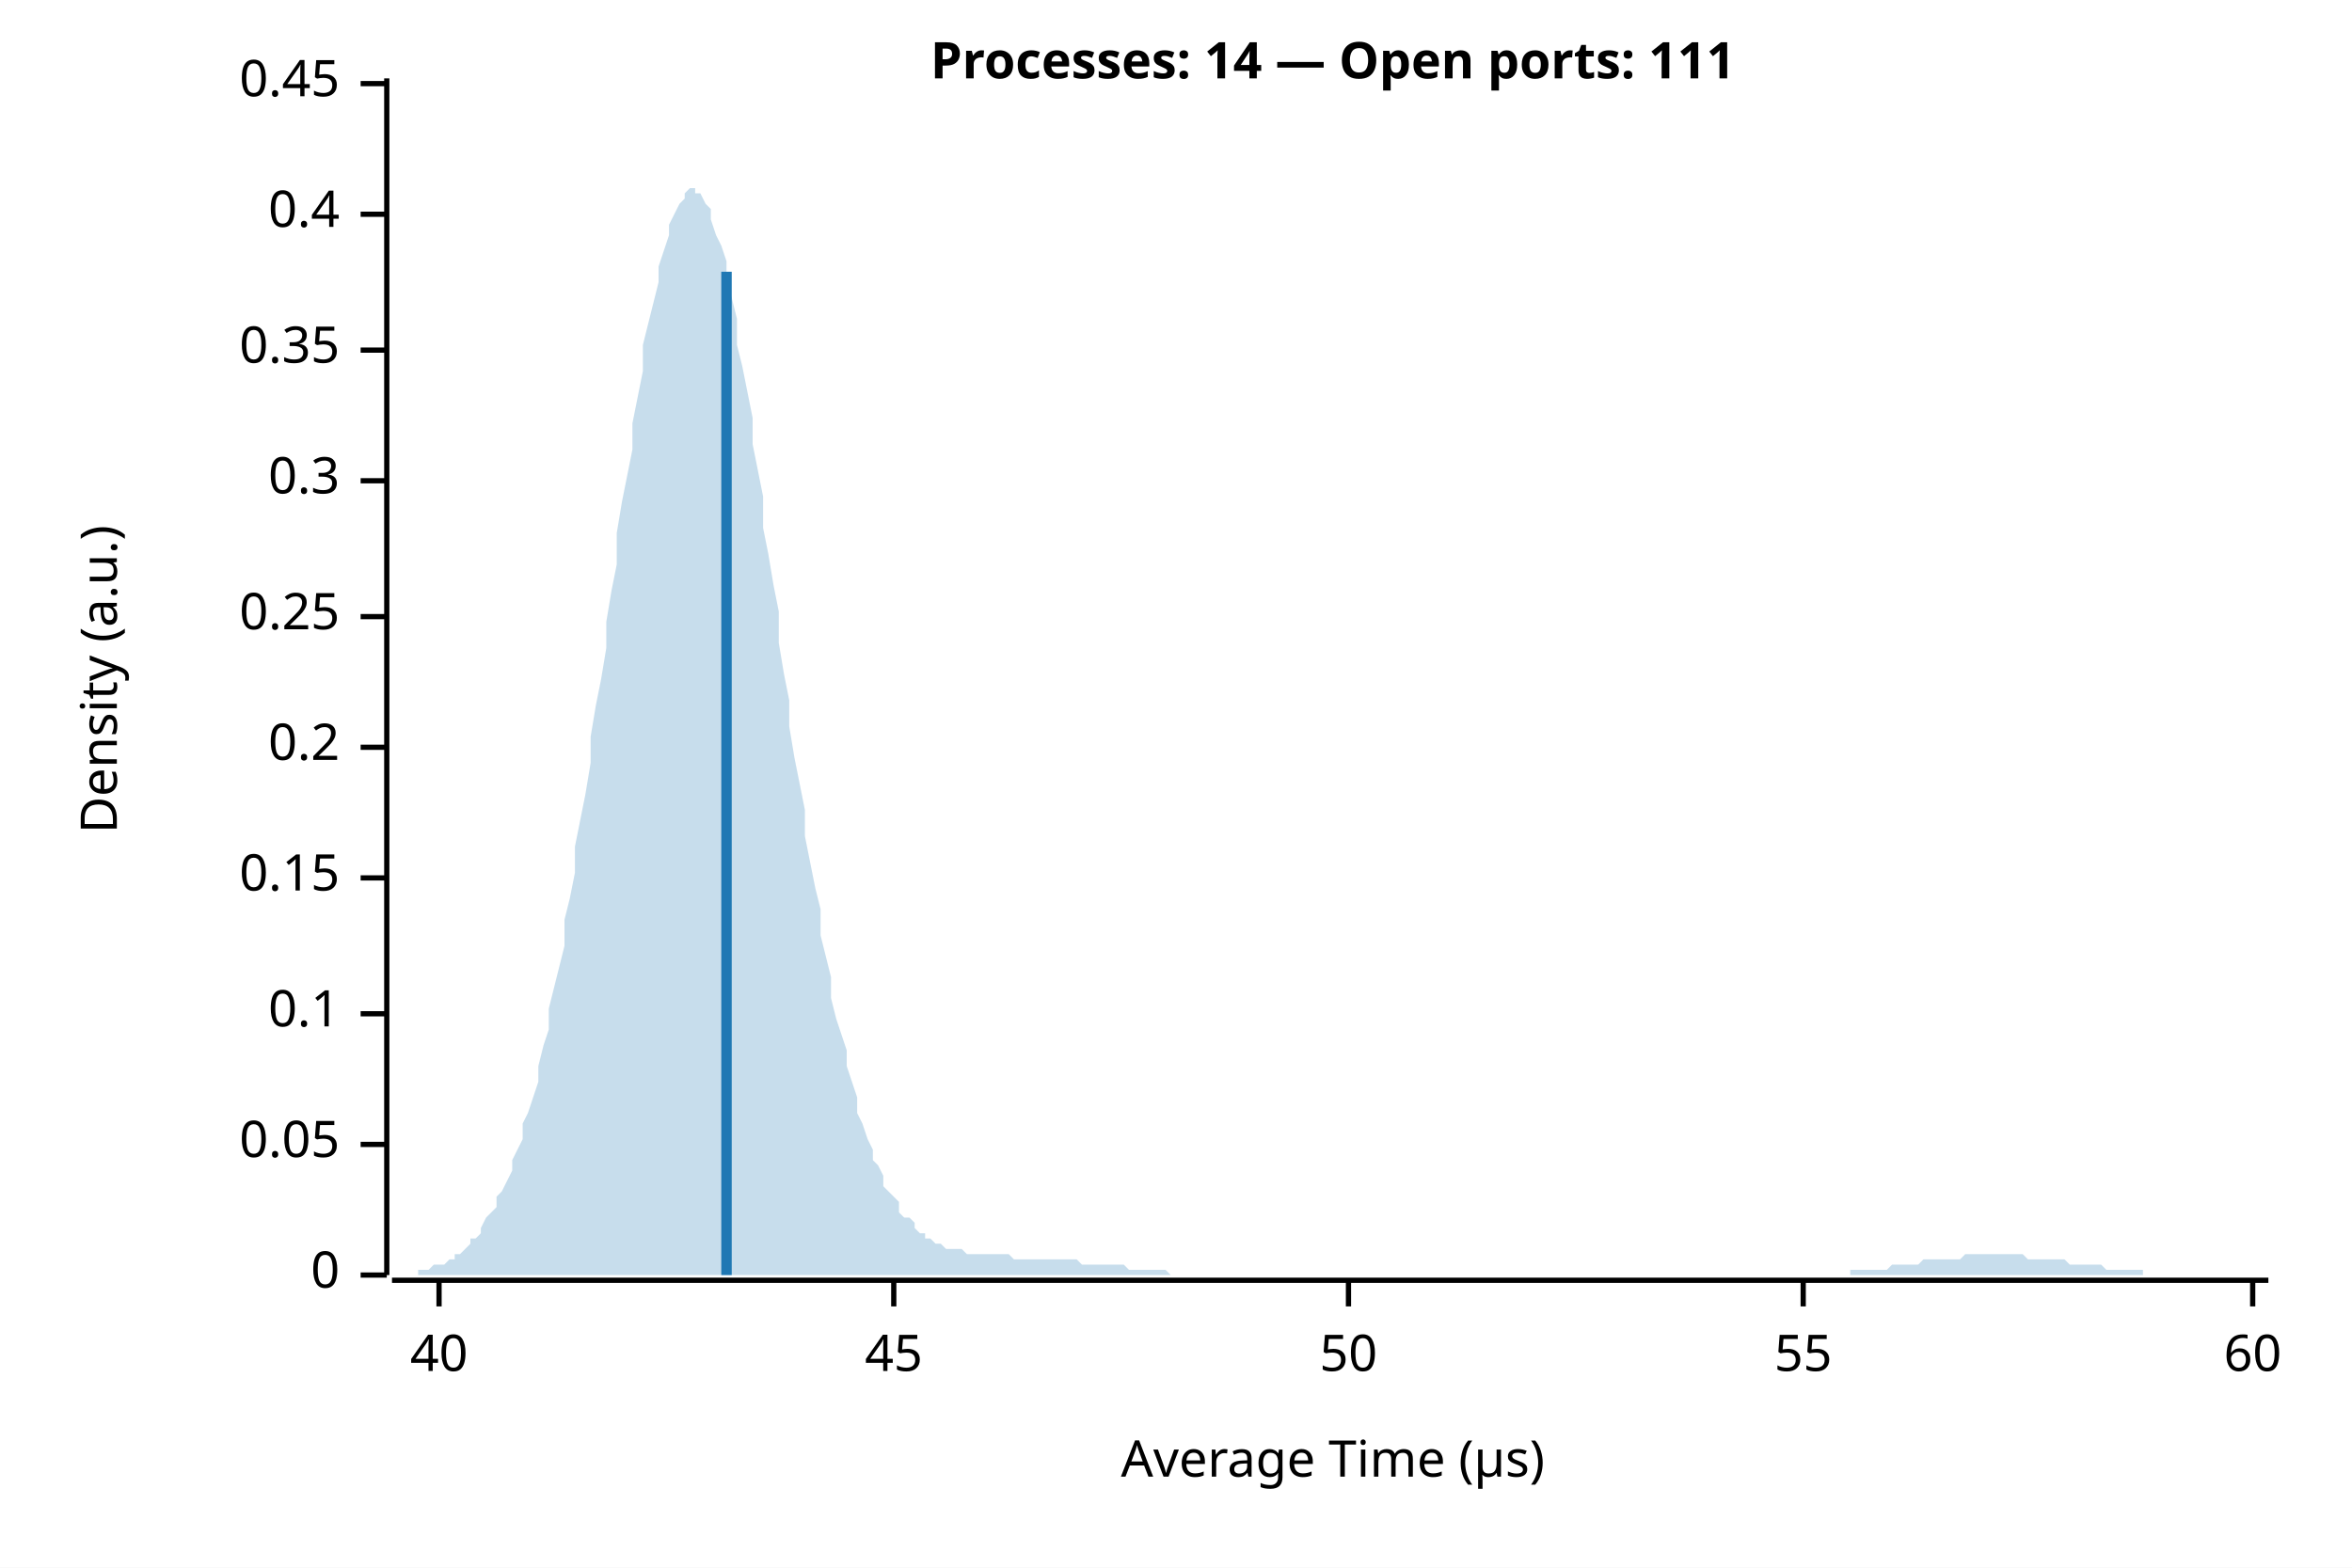
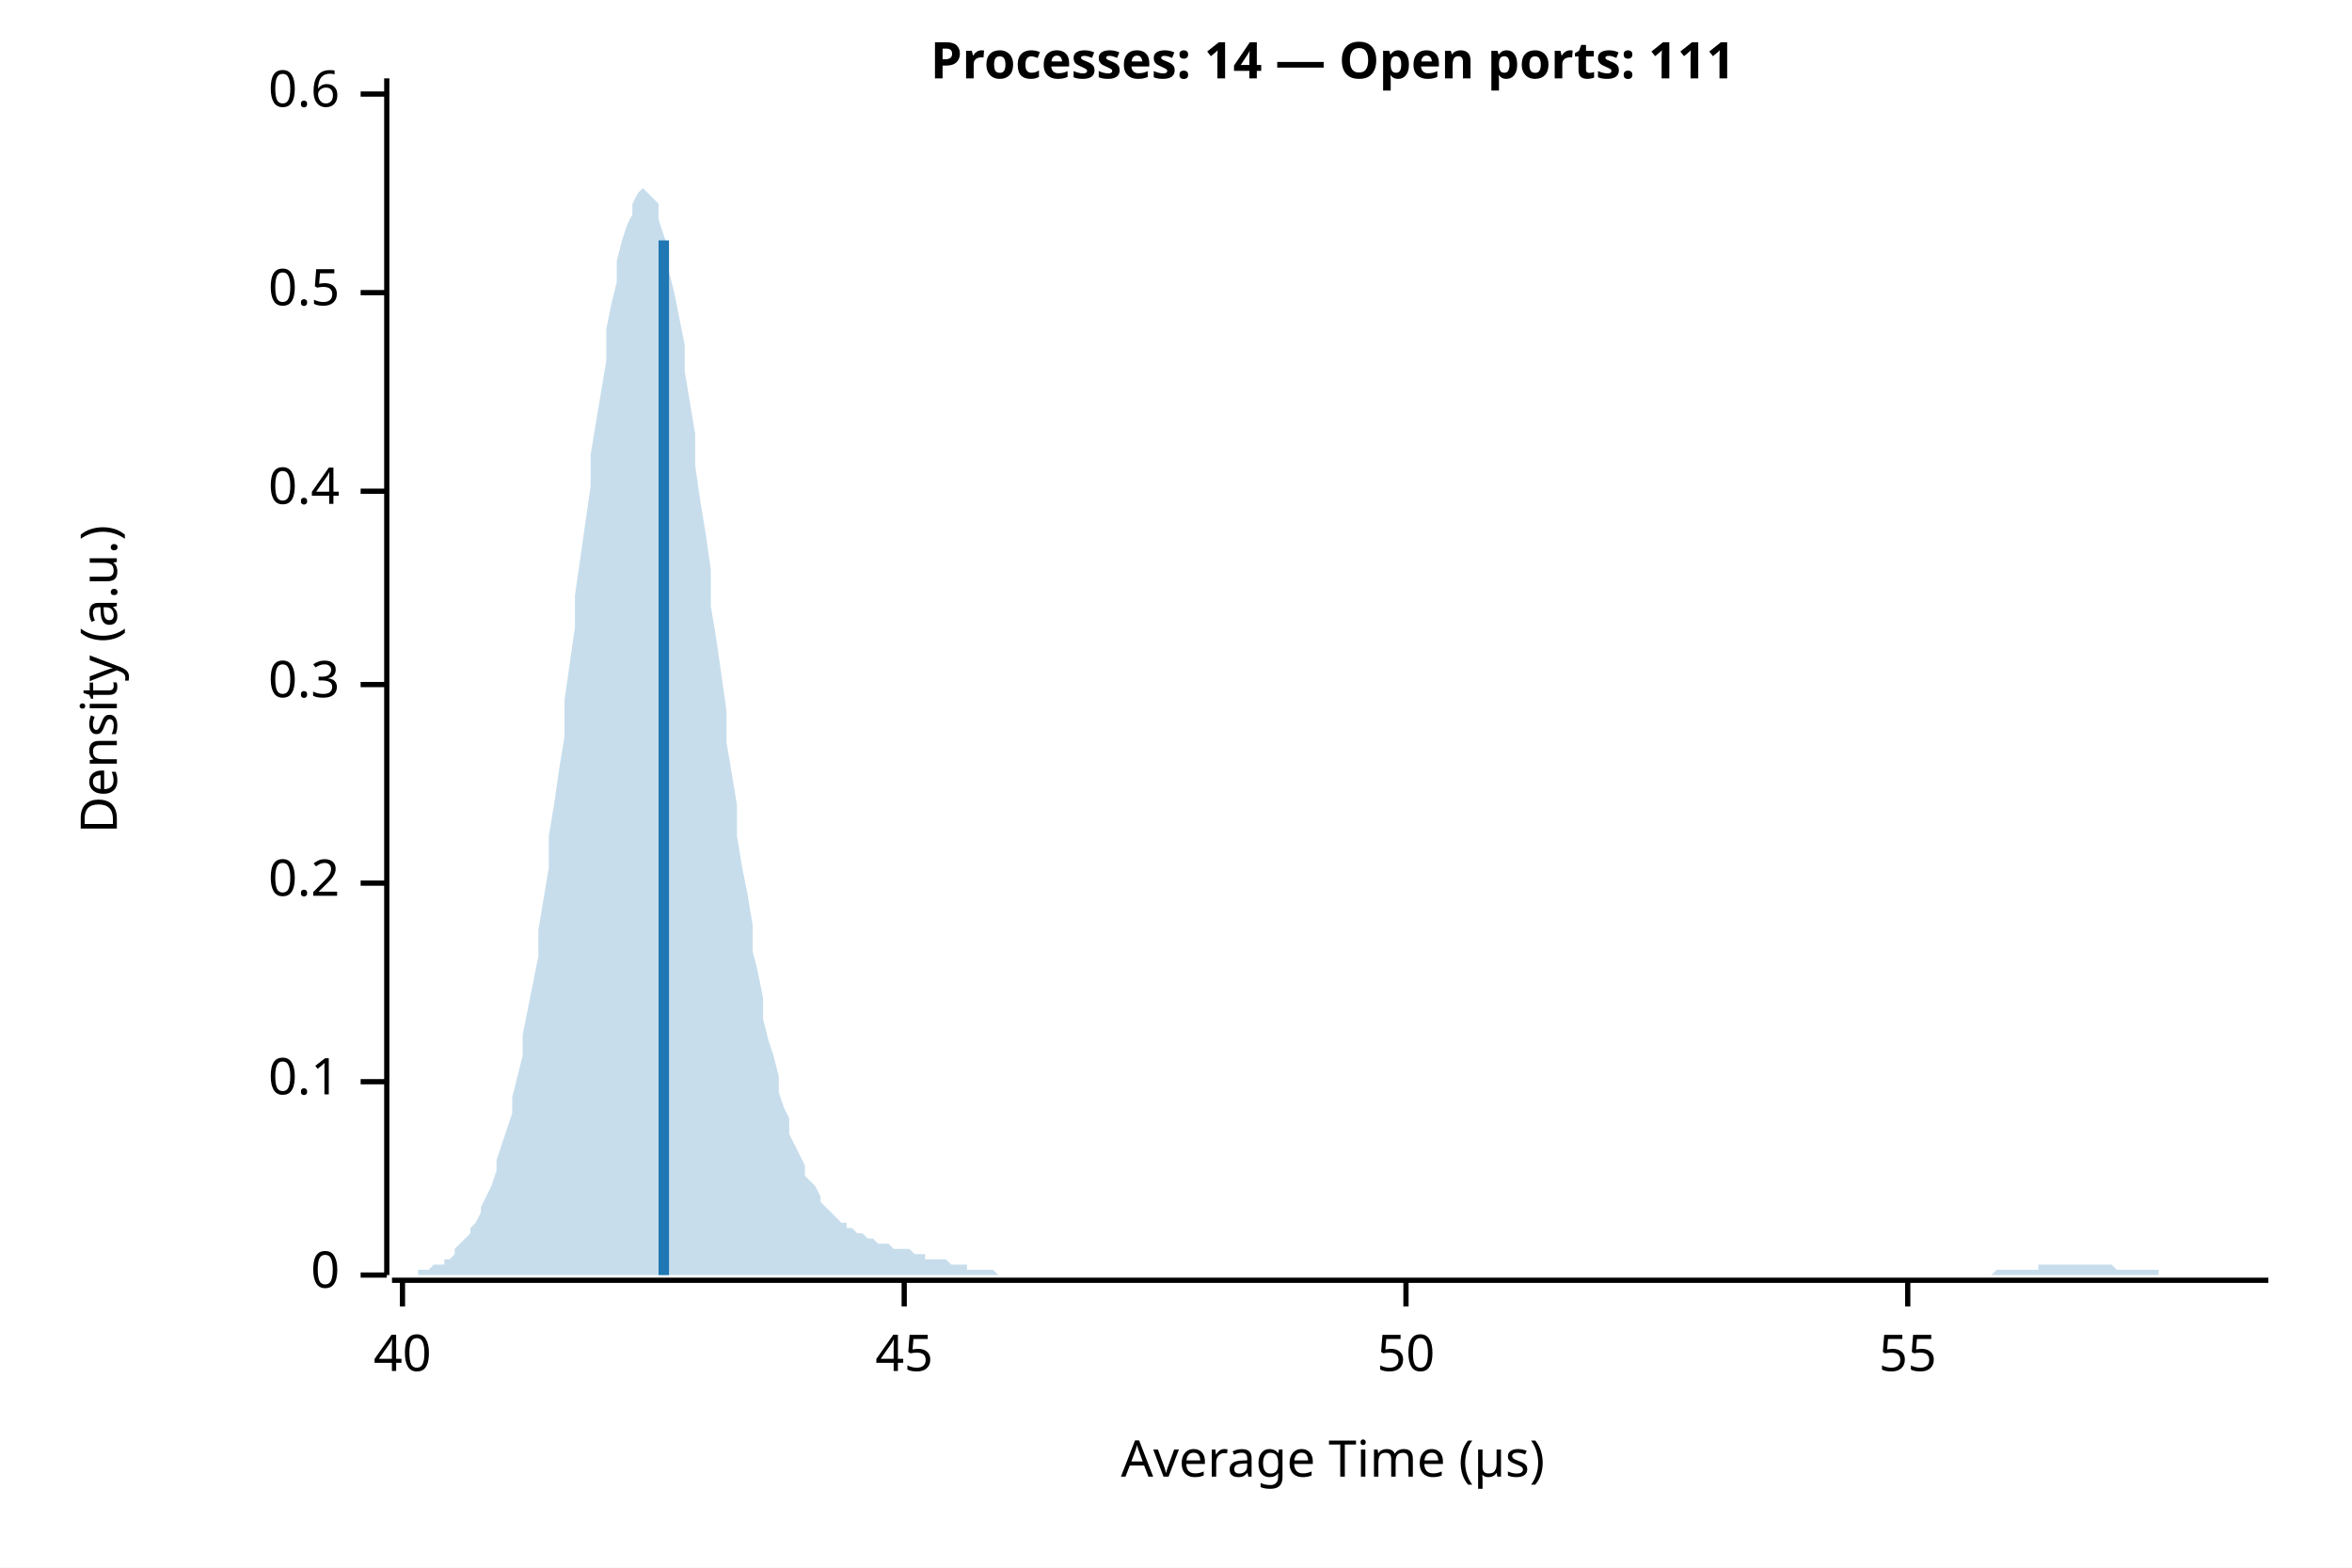
<svg xmlns="http://www.w3.org/2000/svg" width="450" height="300" viewBox="0 0 450 300">
  <rect width="100%" height="100%" fill="white" />
  <text x="255" y="15" font-weight="bold" text-anchor="middle" font-family="sans-serif" font-size="9.677" opacity="1" fill="#000000">Processes: 14 — Open ports: 111</text>
  <text x="15" y="130" dy="0.76em" text-anchor="middle" font-family="sans-serif" font-size="9.677" opacity="1" fill="#000000" transform="rotate(270, 15, 130)">
Density (a.u.)
</text>
  <text x="255" y="285" dy="-0.5ex" text-anchor="middle" font-family="sans-serif" font-size="9.677" opacity="1" fill="#000000">
Average Time (µs)
</text>
  <polyline fill="none" opacity="1" stroke="#000000" stroke-width="1" points="74,15 74,244 " />
  <text x="65" y="244" dy="0.5ex" text-anchor="end" font-family="sans-serif" font-size="9.677" opacity="1" fill="#000000">
0
</text>
  <polyline fill="none" opacity="1" stroke="#000000" stroke-width="1" points="69,244 74,244 " />
-   <text x="65" y="219" dy="0.5ex" text-anchor="end" font-family="sans-serif" font-size="9.677" opacity="1" fill="#000000">
- 0.05
- </text>
-   <polyline fill="none" opacity="1" stroke="#000000" stroke-width="1" points="69,219 74,219 " />
-   <text x="65" y="194" dy="0.5ex" text-anchor="end" font-family="sans-serif" font-size="9.677" opacity="1" fill="#000000">
+   <text x="65" y="207" dy="0.5ex" text-anchor="end" font-family="sans-serif" font-size="9.677" opacity="1" fill="#000000">
0.1
</text>
-   <polyline fill="none" opacity="1" stroke="#000000" stroke-width="1" points="69,194 74,194 " />
-   <text x="65" y="168" dy="0.5ex" text-anchor="end" font-family="sans-serif" font-size="9.677" opacity="1" fill="#000000">
- 0.15
- </text>
-   <polyline fill="none" opacity="1" stroke="#000000" stroke-width="1" points="69,168 74,168 " />
-   <text x="65" y="143" dy="0.5ex" text-anchor="end" font-family="sans-serif" font-size="9.677" opacity="1" fill="#000000">
+   <polyline fill="none" opacity="1" stroke="#000000" stroke-width="1" points="69,207 74,207 " />
+   <text x="65" y="169" dy="0.5ex" text-anchor="end" font-family="sans-serif" font-size="9.677" opacity="1" fill="#000000">
0.2
</text>
-   <polyline fill="none" opacity="1" stroke="#000000" stroke-width="1" points="69,143 74,143 " />
-   <text x="65" y="118" dy="0.5ex" text-anchor="end" font-family="sans-serif" font-size="9.677" opacity="1" fill="#000000">
- 0.25
- </text>
-   <polyline fill="none" opacity="1" stroke="#000000" stroke-width="1" points="69,118 74,118 " />
-   <text x="65" y="92" dy="0.5ex" text-anchor="end" font-family="sans-serif" font-size="9.677" opacity="1" fill="#000000">
+   <polyline fill="none" opacity="1" stroke="#000000" stroke-width="1" points="69,169 74,169 " />
+   <text x="65" y="131" dy="0.5ex" text-anchor="end" font-family="sans-serif" font-size="9.677" opacity="1" fill="#000000">
0.3
</text>
-   <polyline fill="none" opacity="1" stroke="#000000" stroke-width="1" points="69,92 74,92 " />
-   <text x="65" y="67" dy="0.5ex" text-anchor="end" font-family="sans-serif" font-size="9.677" opacity="1" fill="#000000">
- 0.35
- </text>
-   <polyline fill="none" opacity="1" stroke="#000000" stroke-width="1" points="69,67 74,67 " />
-   <text x="65" y="41" dy="0.5ex" text-anchor="end" font-family="sans-serif" font-size="9.677" opacity="1" fill="#000000">
+   <polyline fill="none" opacity="1" stroke="#000000" stroke-width="1" points="69,131 74,131 " />
+   <text x="65" y="94" dy="0.5ex" text-anchor="end" font-family="sans-serif" font-size="9.677" opacity="1" fill="#000000">
0.4
</text>
-   <polyline fill="none" opacity="1" stroke="#000000" stroke-width="1" points="69,41 74,41 " />
-   <text x="65" y="16" dy="0.5ex" text-anchor="end" font-family="sans-serif" font-size="9.677" opacity="1" fill="#000000">
- 0.45
+   <polyline fill="none" opacity="1" stroke="#000000" stroke-width="1" points="69,94 74,94 " />
+   <text x="65" y="56" dy="0.5ex" text-anchor="end" font-family="sans-serif" font-size="9.677" opacity="1" fill="#000000">
+ 0.5
</text>
-   <polyline fill="none" opacity="1" stroke="#000000" stroke-width="1" points="69,16 74,16 " />
+   <polyline fill="none" opacity="1" stroke="#000000" stroke-width="1" points="69,56 74,56 " />
+   <text x="65" y="18" dy="0.5ex" text-anchor="end" font-family="sans-serif" font-size="9.677" opacity="1" fill="#000000">
+ 0.6
+ </text>
+   <polyline fill="none" opacity="1" stroke="#000000" stroke-width="1" points="69,18 74,18 " />
  <polyline fill="none" opacity="1" stroke="#000000" stroke-width="1" points="75,245 434,245 " />
-   <text x="84" y="255" dy="0.76em" text-anchor="middle" font-family="sans-serif" font-size="9.677" opacity="1" fill="#000000">
+   <text x="77" y="255" dy="0.76em" text-anchor="middle" font-family="sans-serif" font-size="9.677" opacity="1" fill="#000000">
40
</text>
-   <polyline fill="none" opacity="1" stroke="#000000" stroke-width="1" points="84,245 84,250 " />
-   <text x="171" y="255" dy="0.76em" text-anchor="middle" font-family="sans-serif" font-size="9.677" opacity="1" fill="#000000">
+   <polyline fill="none" opacity="1" stroke="#000000" stroke-width="1" points="77,245 77,250 " />
+   <text x="173" y="255" dy="0.76em" text-anchor="middle" font-family="sans-serif" font-size="9.677" opacity="1" fill="#000000">
45
</text>
-   <polyline fill="none" opacity="1" stroke="#000000" stroke-width="1" points="171,245 171,250 " />
-   <text x="258" y="255" dy="0.76em" text-anchor="middle" font-family="sans-serif" font-size="9.677" opacity="1" fill="#000000">
+   <polyline fill="none" opacity="1" stroke="#000000" stroke-width="1" points="173,245 173,250 " />
+   <text x="269" y="255" dy="0.76em" text-anchor="middle" font-family="sans-serif" font-size="9.677" opacity="1" fill="#000000">
50
</text>
-   <polyline fill="none" opacity="1" stroke="#000000" stroke-width="1" points="258,245 258,250 " />
-   <text x="345" y="255" dy="0.76em" text-anchor="middle" font-family="sans-serif" font-size="9.677" opacity="1" fill="#000000">
+   <polyline fill="none" opacity="1" stroke="#000000" stroke-width="1" points="269,245 269,250 " />
+   <text x="365" y="255" dy="0.76em" text-anchor="middle" font-family="sans-serif" font-size="9.677" opacity="1" fill="#000000">
55
</text>
-   <polyline fill="none" opacity="1" stroke="#000000" stroke-width="1" points="345,245 345,250 " />
-   <text x="431" y="255" dy="0.76em" text-anchor="middle" font-family="sans-serif" font-size="9.677" opacity="1" fill="#000000">
- 60
- </text>
-   <polyline fill="none" opacity="1" stroke="#000000" stroke-width="1" points="431,245 431,250 " />
-   <polygon opacity="0.25" fill="#1F78B4" points="75,244 75,244 76,244 77,244 77,244 78,244 79,244 80,244 80,243 81,243 82,243 82,243 83,242 84,242 85,242 85,242 86,241 87,241 87,240 88,240 89,239 90,238 90,237 91,237 92,236 92,235 93,233 94,232 95,231 95,229 96,228 97,226 98,224 98,222 99,220 100,218 100,215 101,213 102,210 103,207 103,204 104,200 105,197 105,193 106,189 107,185 108,181 108,176 109,172 110,167 110,162 111,157 112,152 113,146 113,141 114,135 115,130 116,124 116,119 117,113 118,108 118,102 119,96 120,91 121,86 121,81 122,76 123,71 123,66 124,62 125,58 126,54 126,51 127,48 128,45 128,43 129,41 130,39 131,38 131,37 132,36 133,36 133,37 134,37 135,39 136,40 136,42 137,45 138,47 139,50 139,54 140,57 141,61 141,66 142,70 143,75 144,80 144,85 145,90 146,95 146,101 147,106 148,112 149,117 149,123 150,129 151,134 151,139 152,145 153,150 154,155 154,160 155,165 156,170 157,174 157,179 158,183 159,187 159,191 160,195 161,198 162,201 162,204 163,207 164,210 164,213 165,215 166,218 167,220 167,222 168,223 169,225 169,227 170,228 171,229 172,230 172,232 173,233 174,233 175,234 175,235 176,236 177,236 177,237 178,237 179,238 180,238 180,238 181,239 182,239 182,239 183,239 184,239 185,240 185,240 186,240 187,240 187,240 188,240 189,240 190,240 190,240 191,240 192,240 192,240 193,240 194,241 195,241 195,241 196,241 197,241 198,241 198,241 199,241 200,241 200,241 201,241 202,241 203,241 203,241 204,241 205,241 205,241 206,241 207,242 208,242 208,242 209,242 210,242 210,242 211,242 212,242 213,242 213,242 214,242 215,242 216,243 216,243 217,243 218,243 218,243 219,243 220,243 221,243 221,243 222,243 223,243 223,243 224,244 225,244 226,244 226,244 227,244 228,244 228,244 229,244 230,244 231,244 231,244 232,244 233,244 233,244 234,244 235,244 236,244 236,244 237,244 238,244 239,244 239,244 240,244 241,244 241,244 242,244 243,244 244,244 244,244 245,244 246,244 246,244 247,244 248,244 249,244 249,244 250,244 251,244 251,244 252,244 253,244 254,244 254,244 255,244 256,244 257,244 257,244 258,244 259,244 259,244 260,244 261,244 262,244 262,244 263,244 264,244 264,244 265,244 266,244 267,244 267,244 268,244 269,244 269,244 270,244 271,244 272,244 272,244 273,244 274,244 275,244 275,244 276,244 277,244 277,244 278,244 279,244 280,244 280,244 281,244 282,244 282,244 283,244 284,244 285,244 285,244 286,244 287,244 287,244 288,244 289,244 290,244 290,244 291,244 292,244 292,244 293,244 294,244 295,244 295,244 296,244 297,244 298,244 298,244 299,244 300,244 300,244 301,244 302,244 303,244 303,244 304,244 305,244 305,244 306,244 307,244 308,244 308,244 309,244 310,244 310,244 311,244 312,244 313,244 313,244 314,244 315,244 316,244 316,244 317,244 318,244 318,244 319,244 320,244 321,244 321,244 322,244 323,244 323,244 324,244 325,244 326,244 326,244 327,244 328,244 328,244 329,244 330,244 331,244 331,244 332,244 333,244 333,244 334,244 335,244 336,244 336,244 337,244 338,244 339,244 339,244 340,244 341,244 341,244 342,244 343,244 344,244 344,244 345,244 346,244 346,244 347,244 348,244 349,244 349,244 350,244 351,244 351,244 352,244 353,244 354,244 354,243 355,243 356,243 357,243 357,243 358,243 359,243 359,243 360,243 361,243 362,242 362,242 363,242 364,242 364,242 365,242 366,242 367,242 367,242 368,241 369,241 369,241 370,241 371,241 372,241 372,241 373,241 374,241 375,241 375,241 376,240 377,240 377,240 378,240 379,240 380,240 380,240 381,240 382,240 382,240 383,240 384,240 385,240 385,240 386,240 387,240 387,240 388,241 389,241 390,241 390,241 391,241 392,241 392,241 393,241 394,241 395,241 395,241 396,242 397,242 398,242 398,242 399,242 400,242 400,242 401,242 402,242 403,243 403,243 404,243 405,243 405,243 406,243 407,243 408,243 408,243 409,243 410,243 410,244 411,244 412,244 413,244 413,244 414,244 415,244 416,244 416,244 417,244 418,244 418,244 419,244 420,244 421,244 421,244 422,244 423,244 423,244 424,244 425,244 426,244 426,244 427,244 428,244 428,244 429,244 430,244 431,244 431,244 432,244 433,244 434,244 434,244 75,244 " />
-   <polyline fill="none" opacity="1" stroke="#1F78B4" stroke-width="2" points="139,244 139,52 " />
+   <polyline fill="none" opacity="1" stroke="#000000" stroke-width="1" points="365,245 365,250 " />
+   <polygon opacity="0.25" fill="#1F78B4" points="75,244 75,244 76,244 77,244 77,244 78,244 79,244 80,244 80,243 81,243 82,243 82,243 83,242 84,242 85,242 85,241 86,241 87,240 87,239 88,238 89,237 90,236 90,235 91,234 92,232 92,231 93,229 94,227 95,224 95,222 96,219 97,216 98,213 98,210 99,206 100,202 100,198 101,193 102,188 103,183 103,178 104,172 105,166 105,160 106,154 107,147 108,141 108,134 109,127 110,120 110,114 111,107 112,100 113,93 113,87 114,81 115,75 116,69 116,63 117,58 118,54 118,50 119,46 120,43 121,41 121,39 122,37 123,36 123,36 124,37 125,38 126,39 126,42 127,45 128,48 128,52 129,56 130,61 131,66 131,71 132,77 133,83 133,89 134,96 135,102 136,109 136,116 137,122 138,129 139,136 139,142 140,148 141,154 141,160 142,166 143,171 144,177 144,182 145,186 146,191 146,195 147,199 148,202 149,206 149,209 150,212 151,214 151,217 152,219 153,221 154,223 154,225 155,226 156,227 157,229 157,230 158,231 159,232 159,232 160,233 161,234 162,234 162,235 163,235 164,236 164,236 165,236 166,237 167,237 167,237 168,238 169,238 169,238 170,238 171,239 172,239 172,239 173,239 174,239 175,240 175,240 176,240 177,240 177,241 178,241 179,241 180,241 180,241 181,241 182,242 182,242 183,242 184,242 185,242 185,243 186,243 187,243 187,243 188,243 189,243 190,243 190,243 191,244 192,244 192,244 193,244 194,244 195,244 195,244 196,244 197,244 198,244 198,244 199,244 200,244 200,244 201,244 202,244 203,244 203,244 204,244 205,244 205,244 206,244 207,244 208,244 208,244 209,244 210,244 210,244 211,244 212,244 213,244 213,244 214,244 215,244 216,244 216,244 217,244 218,244 218,244 219,244 220,244 221,244 221,244 222,244 223,244 223,244 224,244 225,244 226,244 226,244 227,244 228,244 228,244 229,244 230,244 231,244 231,244 232,244 233,244 233,244 234,244 235,244 236,244 236,244 237,244 238,244 239,244 239,244 240,244 241,244 241,244 242,244 243,244 244,244 244,244 245,244 246,244 246,244 247,244 248,244 249,244 249,244 250,244 251,244 251,244 252,244 253,244 254,244 254,244 255,244 256,244 257,244 257,244 258,244 259,244 259,244 260,244 261,244 262,244 262,244 263,244 264,244 264,244 265,244 266,244 267,244 267,244 268,244 269,244 269,244 270,244 271,244 272,244 272,244 273,244 274,244 275,244 275,244 276,244 277,244 277,244 278,244 279,244 280,244 280,244 281,244 282,244 282,244 283,244 284,244 285,244 285,244 286,244 287,244 287,244 288,244 289,244 290,244 290,244 291,244 292,244 292,244 293,244 294,244 295,244 295,244 296,244 297,244 298,244 298,244 299,244 300,244 300,244 301,244 302,244 303,244 303,244 304,244 305,244 305,244 306,244 307,244 308,244 308,244 309,244 310,244 310,244 311,244 312,244 313,244 313,244 314,244 315,244 316,244 316,244 317,244 318,244 318,244 319,244 320,244 321,244 321,244 322,244 323,244 323,244 324,244 325,244 326,244 326,244 327,244 328,244 328,244 329,244 330,244 331,244 331,244 332,244 333,244 333,244 334,244 335,244 336,244 336,244 337,244 338,244 339,244 339,244 340,244 341,244 341,244 342,244 343,244 344,244 344,244 345,244 346,244 346,244 347,244 348,244 349,244 349,244 350,244 351,244 351,244 352,244 353,244 354,244 354,244 355,244 356,244 357,244 357,244 358,244 359,244 359,244 360,244 361,244 362,244 362,244 363,244 364,244 364,244 365,244 366,244 367,244 367,244 368,244 369,244 369,244 370,244 371,244 372,244 372,244 373,244 374,244 375,244 375,244 376,244 377,244 377,244 378,244 379,244 380,244 380,244 381,244 382,243 382,243 383,243 384,243 385,243 385,243 386,243 387,243 387,243 388,243 389,243 390,243 390,242 391,242 392,242 392,242 393,242 394,242 395,242 395,242 396,242 397,242 398,242 398,242 399,242 400,242 400,242 401,242 402,242 403,242 403,242 404,242 405,243 405,243 406,243 407,243 408,243 408,243 409,243 410,243 410,243 411,243 412,243 413,243 413,244 414,244 415,244 416,244 416,244 417,244 418,244 418,244 419,244 420,244 421,244 421,244 422,244 423,244 423,244 424,244 425,244 426,244 426,244 427,244 428,244 428,244 429,244 430,244 431,244 431,244 432,244 433,244 434,244 434,244 75,244 " />
+   <polyline fill="none" opacity="1" stroke="#1F78B4" stroke-width="2" points="127,244 127,46 " />
</svg>
